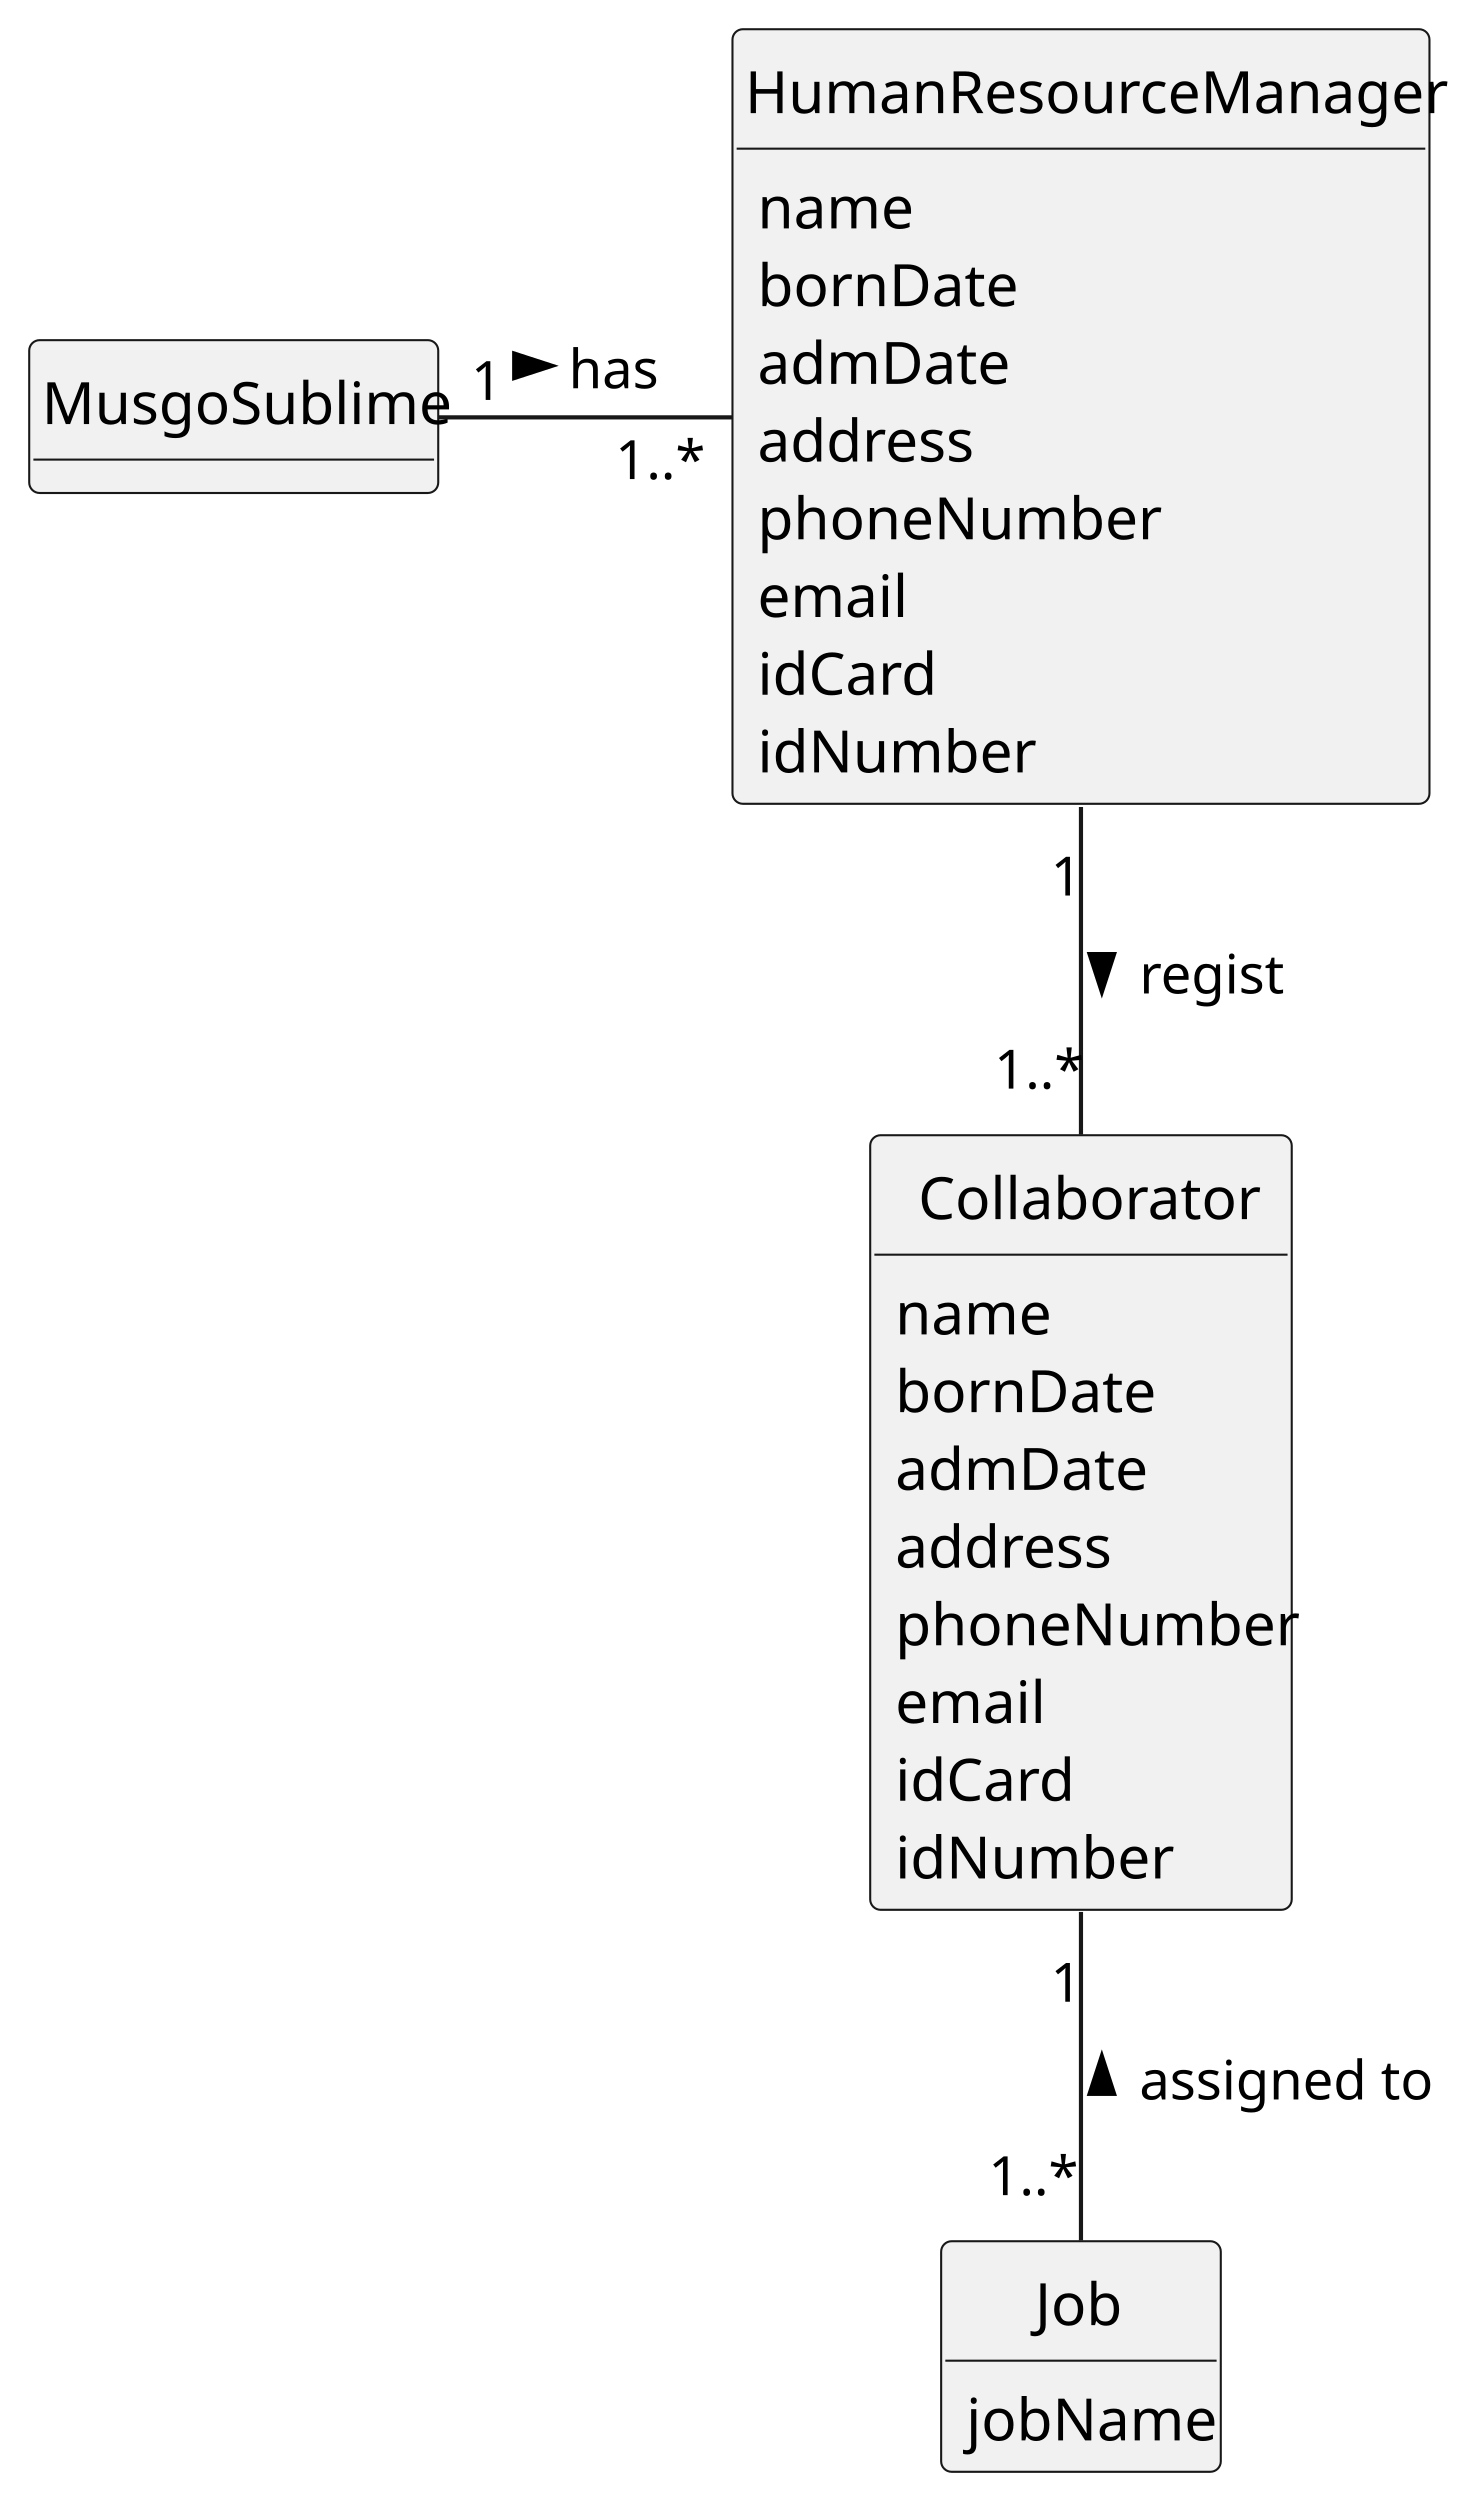
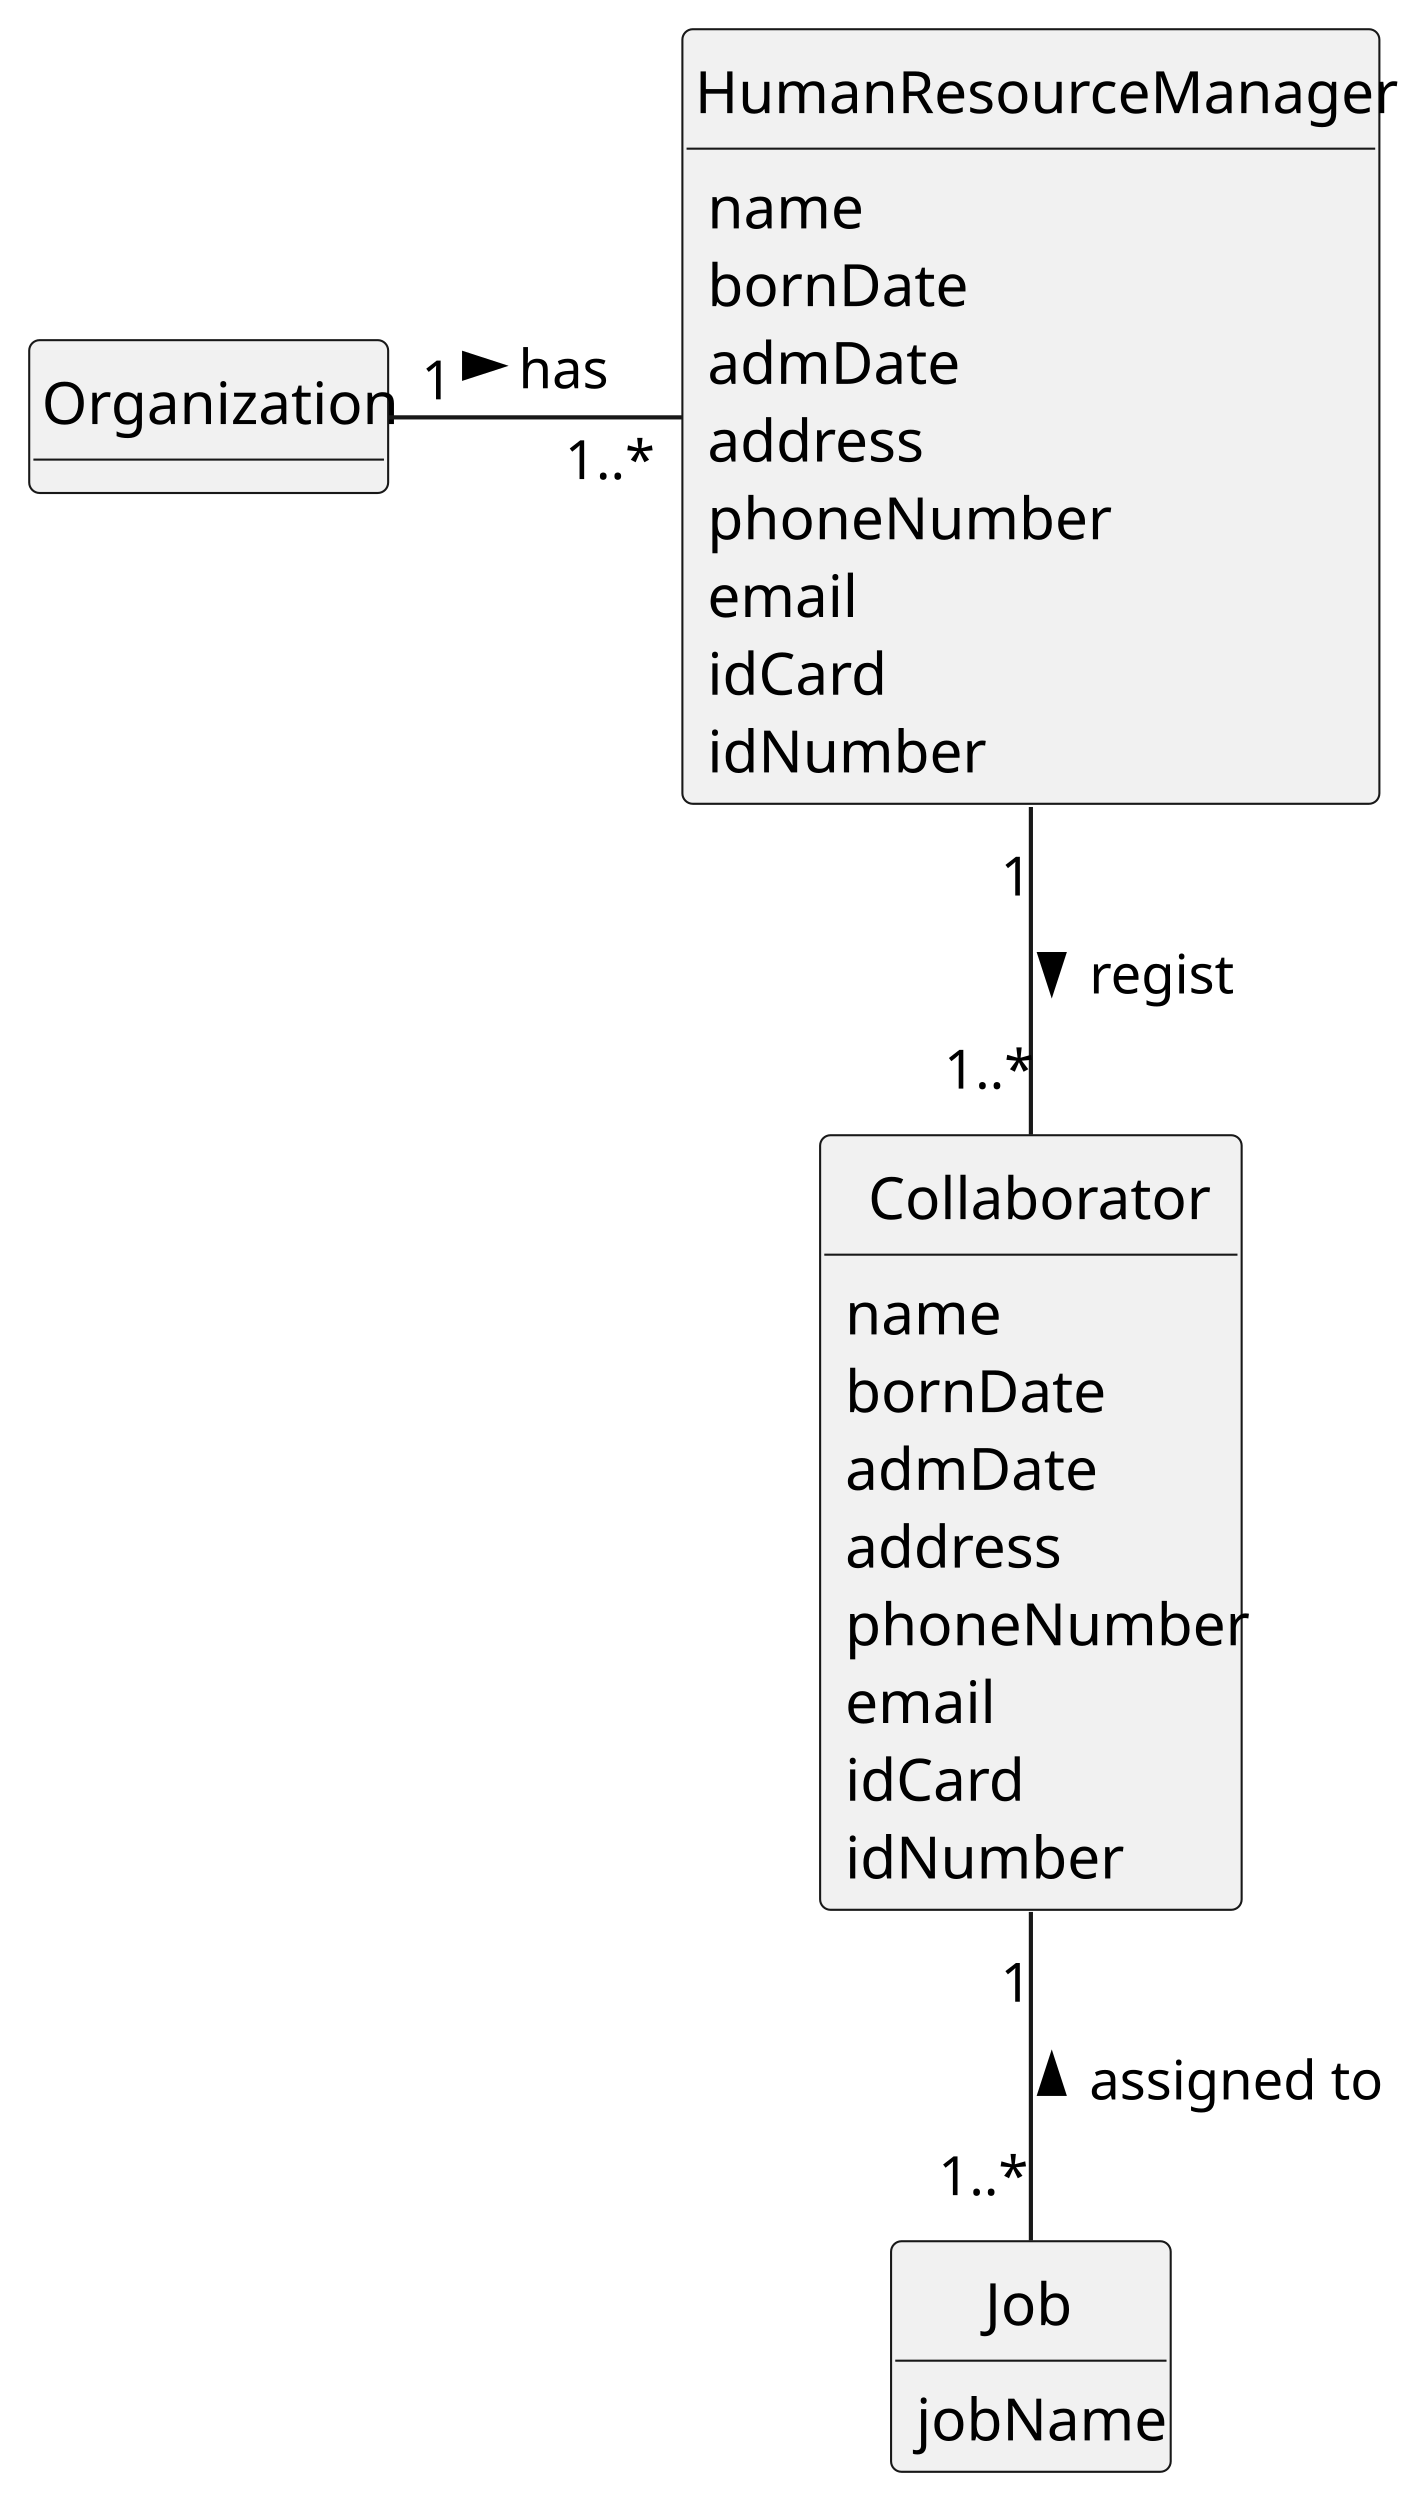
- <svg xmlns="http://www.w3.org/2000/svg" contentStyleType="text/css" height="599px" preserveAspectRatio="none" style="width:349px;height:599px;background:#FFFFFF;" version="1.1" viewBox="0 0 349 599" width="349px" zoomAndPan="magnify">
+ <svg xmlns="http://www.w3.org/2000/svg" contentStyleType="text/css" height="599px" preserveAspectRatio="none" style="width:337px;height:599px;background:#FFFFFF;" version="1.1" viewBox="0 0 337 599" width="337px" zoomAndPan="magnify">
  <defs />
  <g>
-     <g id="elem_MusgoSublime">
-       <rect codeLine="10" fill="#F1F1F1" height="36.621" id="MusgoSublime" rx="2.5" ry="2.5" style="stroke:#181818;stroke-width:0.5;" width="98" x="7" y="81.5" />
-       <text fill="#000000" font-family="sans-serif" font-size="14" lengthAdjust="spacing" textLength="92" x="10" y="101.607">MusgoSublime</text>
-       <line style="stroke:#181818;stroke-width:0.5;" x1="8" x2="104" y1="110.121" y2="110.121" />
+     <g id="elem_Organization">
+       <rect codeLine="10" fill="#F1F1F1" height="36.621" id="Organization" rx="2.5" ry="2.5" style="stroke:#181818;stroke-width:0.5;" width="86" x="7" y="81.5" />
+       <text fill="#000000" font-family="sans-serif" font-size="14" lengthAdjust="spacing" textLength="80" x="10" y="101.607">Organization</text>
+       <line style="stroke:#181818;stroke-width:0.5;" x1="8" x2="92" y1="110.121" y2="110.121" />
    </g>
    <g id="elem_HumanResourceManager">
-       <rect codeLine="13" fill="#F1F1F1" height="185.59" id="HumanResourceManager" rx="2.5" ry="2.5" style="stroke:#181818;stroke-width:0.5;" width="167" x="175.5" y="7" />
-       <text fill="#000000" font-family="sans-serif" font-size="14" lengthAdjust="spacing" textLength="161" x="178.5" y="27.107">HumanResourceManager</text>
-       <line style="stroke:#181818;stroke-width:0.5;" x1="176.5" x2="341.5" y1="35.621" y2="35.621" />
-       <text fill="#000000" font-family="sans-serif" font-size="14" lengthAdjust="spacing" textLength="35" x="181.5" y="54.728">name</text>
-       <text fill="#000000" font-family="sans-serif" font-size="14" lengthAdjust="spacing" textLength="59" x="181.5" y="73.35">bornDate</text>
-       <text fill="#000000" font-family="sans-serif" font-size="14" lengthAdjust="spacing" textLength="57" x="181.5" y="91.971">admDate</text>
-       <text fill="#000000" font-family="sans-serif" font-size="14" lengthAdjust="spacing" textLength="51" x="181.5" y="110.592">address</text>
-       <text fill="#000000" font-family="sans-serif" font-size="14" lengthAdjust="spacing" textLength="89" x="181.5" y="129.213">phoneNumber</text>
-       <text fill="#000000" font-family="sans-serif" font-size="14" lengthAdjust="spacing" textLength="33" x="181.5" y="147.834">email</text>
-       <text fill="#000000" font-family="sans-serif" font-size="14" lengthAdjust="spacing" textLength="42" x="181.5" y="166.455">idCard</text>
-       <text fill="#000000" font-family="sans-serif" font-size="14" lengthAdjust="spacing" textLength="60" x="181.5" y="185.076">idNumber</text>
+       <rect codeLine="13" fill="#F1F1F1" height="185.59" id="HumanResourceManager" rx="2.5" ry="2.5" style="stroke:#181818;stroke-width:0.5;" width="167" x="163.5" y="7" />
+       <text fill="#000000" font-family="sans-serif" font-size="14" lengthAdjust="spacing" textLength="161" x="166.5" y="27.107">HumanResourceManager</text>
+       <line style="stroke:#181818;stroke-width:0.5;" x1="164.5" x2="329.5" y1="35.621" y2="35.621" />
+       <text fill="#000000" font-family="sans-serif" font-size="14" lengthAdjust="spacing" textLength="35" x="169.5" y="54.728">name</text>
+       <text fill="#000000" font-family="sans-serif" font-size="14" lengthAdjust="spacing" textLength="59" x="169.5" y="73.35">bornDate</text>
+       <text fill="#000000" font-family="sans-serif" font-size="14" lengthAdjust="spacing" textLength="57" x="169.5" y="91.971">admDate</text>
+       <text fill="#000000" font-family="sans-serif" font-size="14" lengthAdjust="spacing" textLength="51" x="169.5" y="110.592">address</text>
+       <text fill="#000000" font-family="sans-serif" font-size="14" lengthAdjust="spacing" textLength="89" x="169.5" y="129.213">phoneNumber</text>
+       <text fill="#000000" font-family="sans-serif" font-size="14" lengthAdjust="spacing" textLength="33" x="169.5" y="147.834">email</text>
+       <text fill="#000000" font-family="sans-serif" font-size="14" lengthAdjust="spacing" textLength="42" x="169.5" y="166.455">idCard</text>
+       <text fill="#000000" font-family="sans-serif" font-size="14" lengthAdjust="spacing" textLength="60" x="169.5" y="185.076">idNumber</text>
    </g>
    <g id="elem_Collaborator">
-       <rect codeLine="24" fill="#F1F1F1" height="185.59" id="Collaborator" rx="2.5" ry="2.5" style="stroke:#181818;stroke-width:0.5;" width="101" x="208.5" y="272" />
-       <text fill="#000000" font-family="sans-serif" font-size="14" lengthAdjust="spacing" textLength="78" x="220" y="292.107">Collaborator</text>
-       <line style="stroke:#181818;stroke-width:0.5;" x1="209.5" x2="308.5" y1="300.621" y2="300.621" />
-       <text fill="#000000" font-family="sans-serif" font-size="14" lengthAdjust="spacing" textLength="35" x="214.5" y="319.728">name</text>
-       <text fill="#000000" font-family="sans-serif" font-size="14" lengthAdjust="spacing" textLength="59" x="214.5" y="338.35">bornDate</text>
-       <text fill="#000000" font-family="sans-serif" font-size="14" lengthAdjust="spacing" textLength="57" x="214.5" y="356.971">admDate</text>
-       <text fill="#000000" font-family="sans-serif" font-size="14" lengthAdjust="spacing" textLength="51" x="214.5" y="375.592">address</text>
-       <text fill="#000000" font-family="sans-serif" font-size="14" lengthAdjust="spacing" textLength="89" x="214.5" y="394.213">phoneNumber</text>
-       <text fill="#000000" font-family="sans-serif" font-size="14" lengthAdjust="spacing" textLength="33" x="214.5" y="412.834">email</text>
-       <text fill="#000000" font-family="sans-serif" font-size="14" lengthAdjust="spacing" textLength="42" x="214.5" y="431.455">idCard</text>
-       <text fill="#000000" font-family="sans-serif" font-size="14" lengthAdjust="spacing" textLength="60" x="214.5" y="450.076">idNumber</text>
+       <rect codeLine="24" fill="#F1F1F1" height="185.59" id="Collaborator" rx="2.5" ry="2.5" style="stroke:#181818;stroke-width:0.5;" width="101" x="196.5" y="272" />
+       <text fill="#000000" font-family="sans-serif" font-size="14" lengthAdjust="spacing" textLength="78" x="208" y="292.107">Collaborator</text>
+       <line style="stroke:#181818;stroke-width:0.5;" x1="197.5" x2="296.5" y1="300.621" y2="300.621" />
+       <text fill="#000000" font-family="sans-serif" font-size="14" lengthAdjust="spacing" textLength="35" x="202.5" y="319.728">name</text>
+       <text fill="#000000" font-family="sans-serif" font-size="14" lengthAdjust="spacing" textLength="59" x="202.5" y="338.35">bornDate</text>
+       <text fill="#000000" font-family="sans-serif" font-size="14" lengthAdjust="spacing" textLength="57" x="202.5" y="356.971">admDate</text>
+       <text fill="#000000" font-family="sans-serif" font-size="14" lengthAdjust="spacing" textLength="51" x="202.5" y="375.592">address</text>
+       <text fill="#000000" font-family="sans-serif" font-size="14" lengthAdjust="spacing" textLength="89" x="202.5" y="394.213">phoneNumber</text>
+       <text fill="#000000" font-family="sans-serif" font-size="14" lengthAdjust="spacing" textLength="33" x="202.5" y="412.834">email</text>
+       <text fill="#000000" font-family="sans-serif" font-size="14" lengthAdjust="spacing" textLength="42" x="202.5" y="431.455">idCard</text>
+       <text fill="#000000" font-family="sans-serif" font-size="14" lengthAdjust="spacing" textLength="60" x="202.5" y="450.076">idNumber</text>
    </g>
    <g id="elem_Job">
-       <rect codeLine="35" fill="#F1F1F1" height="55.242" id="Job" rx="2.5" ry="2.5" style="stroke:#181818;stroke-width:0.5;" width="67" x="225.5" y="537" />
-       <text fill="#000000" font-family="sans-serif" font-size="14" lengthAdjust="spacing" textLength="22" x="248" y="557.107">Job</text>
-       <line style="stroke:#181818;stroke-width:0.5;" x1="226.5" x2="291.5" y1="565.621" y2="565.621" />
-       <text fill="#000000" font-family="sans-serif" font-size="14" lengthAdjust="spacing" textLength="55" x="231.5" y="584.729">jobName</text>
+       <rect codeLine="35" fill="#F1F1F1" height="55.242" id="Job" rx="2.5" ry="2.5" style="stroke:#181818;stroke-width:0.5;" width="67" x="213.5" y="537" />
+       <text fill="#000000" font-family="sans-serif" font-size="14" lengthAdjust="spacing" textLength="22" x="236" y="557.107">Job</text>
+       <line style="stroke:#181818;stroke-width:0.5;" x1="214.5" x2="279.5" y1="565.621" y2="565.621" />
+       <text fill="#000000" font-family="sans-serif" font-size="14" lengthAdjust="spacing" textLength="55" x="219.5" y="584.729">jobName</text>
    </g>
-     <g id="link_MusgoSublime_HumanResourceManager">
-       <path codeLine="39" d="M105.14,100 C126.26,100 151.55,100 175.46,100 " fill="none" id="MusgoSublime-HumanResourceManager" style="stroke:#181818;stroke-width:1.0;" />
-       <polygon fill="#000000" points="132.25,87.645,123.205,84.707,123.205,90.584,132.25,87.645" style="stroke:#000000;stroke-width:1.0;" />
-       <text fill="#000000" font-family="sans-serif" font-size="13" lengthAdjust="spacing" textLength="21" x="136.25" y="93.028">has</text>
-       <text fill="#000000" font-family="sans-serif" font-size="13" lengthAdjust="spacing" textLength="7" x="112.871" y="95.829">1</text>
-       <text fill="#000000" font-family="sans-serif" font-size="13" lengthAdjust="spacing" textLength="20" x="147.421" y="114.789">1..*</text>
+     <g id="link_Organization_HumanResourceManager">
+       <path codeLine="39" d="M93.23,100 C113.85,100 139.23,100 163.4,100 " fill="none" id="Organization-HumanResourceManager" style="stroke:#181818;stroke-width:1.0;" />
+       <polygon fill="#000000" points="120.25,87.645,111.205,84.707,111.205,90.584,120.25,87.645" style="stroke:#000000;stroke-width:1.0;" />
+       <text fill="#000000" font-family="sans-serif" font-size="13" lengthAdjust="spacing" textLength="21" x="124.25" y="93.028">has</text>
+       <text fill="#000000" font-family="sans-serif" font-size="13" lengthAdjust="spacing" textLength="7" x="100.97" y="95.676">1</text>
+       <text fill="#000000" font-family="sans-serif" font-size="13" lengthAdjust="spacing" textLength="20" x="135.356" y="114.789">1..*</text>
    </g>
    <g id="link_HumanResourceManager_Collaborator">
-       <path codeLine="40" d="M259,193.35 C259,218.81 259,246.42 259,271.87 " fill="none" id="HumanResourceManager-Collaborator" style="stroke:#181818;stroke-width:1.0;" />
-       <polygon fill="#000000" points="264,237.645,266.939,228.6,261.061,228.6,264,237.645" style="stroke:#000000;stroke-width:1.0;" />
-       <text fill="#000000" font-family="sans-serif" font-size="13" lengthAdjust="spacing" textLength="32" x="273" y="238.028">regist</text>
-       <text fill="#000000" font-family="sans-serif" font-size="13" lengthAdjust="spacing" textLength="7" x="251.754" y="214.564">1</text>
-       <text fill="#000000" font-family="sans-serif" font-size="13" lengthAdjust="spacing" textLength="20" x="238.203" y="260.828">1..*</text>
+       <path codeLine="40" d="M247,193.35 C247,218.81 247,246.42 247,271.87 " fill="none" id="HumanResourceManager-Collaborator" style="stroke:#181818;stroke-width:1.0;" />
+       <polygon fill="#000000" points="252,237.645,254.939,228.6,249.061,228.6,252,237.645" style="stroke:#000000;stroke-width:1.0;" />
+       <text fill="#000000" font-family="sans-serif" font-size="13" lengthAdjust="spacing" textLength="32" x="261" y="238.028">regist</text>
+       <text fill="#000000" font-family="sans-serif" font-size="13" lengthAdjust="spacing" textLength="7" x="239.754" y="214.564">1</text>
+       <text fill="#000000" font-family="sans-serif" font-size="13" lengthAdjust="spacing" textLength="20" x="226.203" y="260.828">1..*</text>
    </g>
    <g id="link_Collaborator_Job">
-       <path codeLine="41" d="M259,458.1 C259,486.86 259,516.38 259,536.83 " fill="none" id="Collaborator-Job" style="stroke:#181818;stroke-width:1.0;" />
-       <polygon fill="#000000" points="264,492.646,261.061,501.691,266.939,501.691,264,492.646" style="stroke:#000000;stroke-width:1.0;" />
-       <text fill="#000000" font-family="sans-serif" font-size="13" lengthAdjust="spacing" textLength="67" x="273" y="503.028">assigned to</text>
-       <text fill="#000000" font-family="sans-serif" font-size="13" lengthAdjust="spacing" textLength="7" x="251.743" y="479.615">1</text>
-       <text fill="#000000" font-family="sans-serif" font-size="13" lengthAdjust="spacing" textLength="20" x="236.812" y="525.952">1..*</text>
+       <path codeLine="41" d="M247,458.1 C247,486.86 247,516.38 247,536.83 " fill="none" id="Collaborator-Job" style="stroke:#181818;stroke-width:1.0;" />
+       <polygon fill="#000000" points="252,492.646,249.061,501.691,254.939,501.691,252,492.646" style="stroke:#000000;stroke-width:1.0;" />
+       <text fill="#000000" font-family="sans-serif" font-size="13" lengthAdjust="spacing" textLength="67" x="261" y="503.028">assigned to</text>
+       <text fill="#000000" font-family="sans-serif" font-size="13" lengthAdjust="spacing" textLength="7" x="239.743" y="479.615">1</text>
+       <text fill="#000000" font-family="sans-serif" font-size="13" lengthAdjust="spacing" textLength="20" x="224.812" y="525.952">1..*</text>
    </g>
  </g>
</svg>
